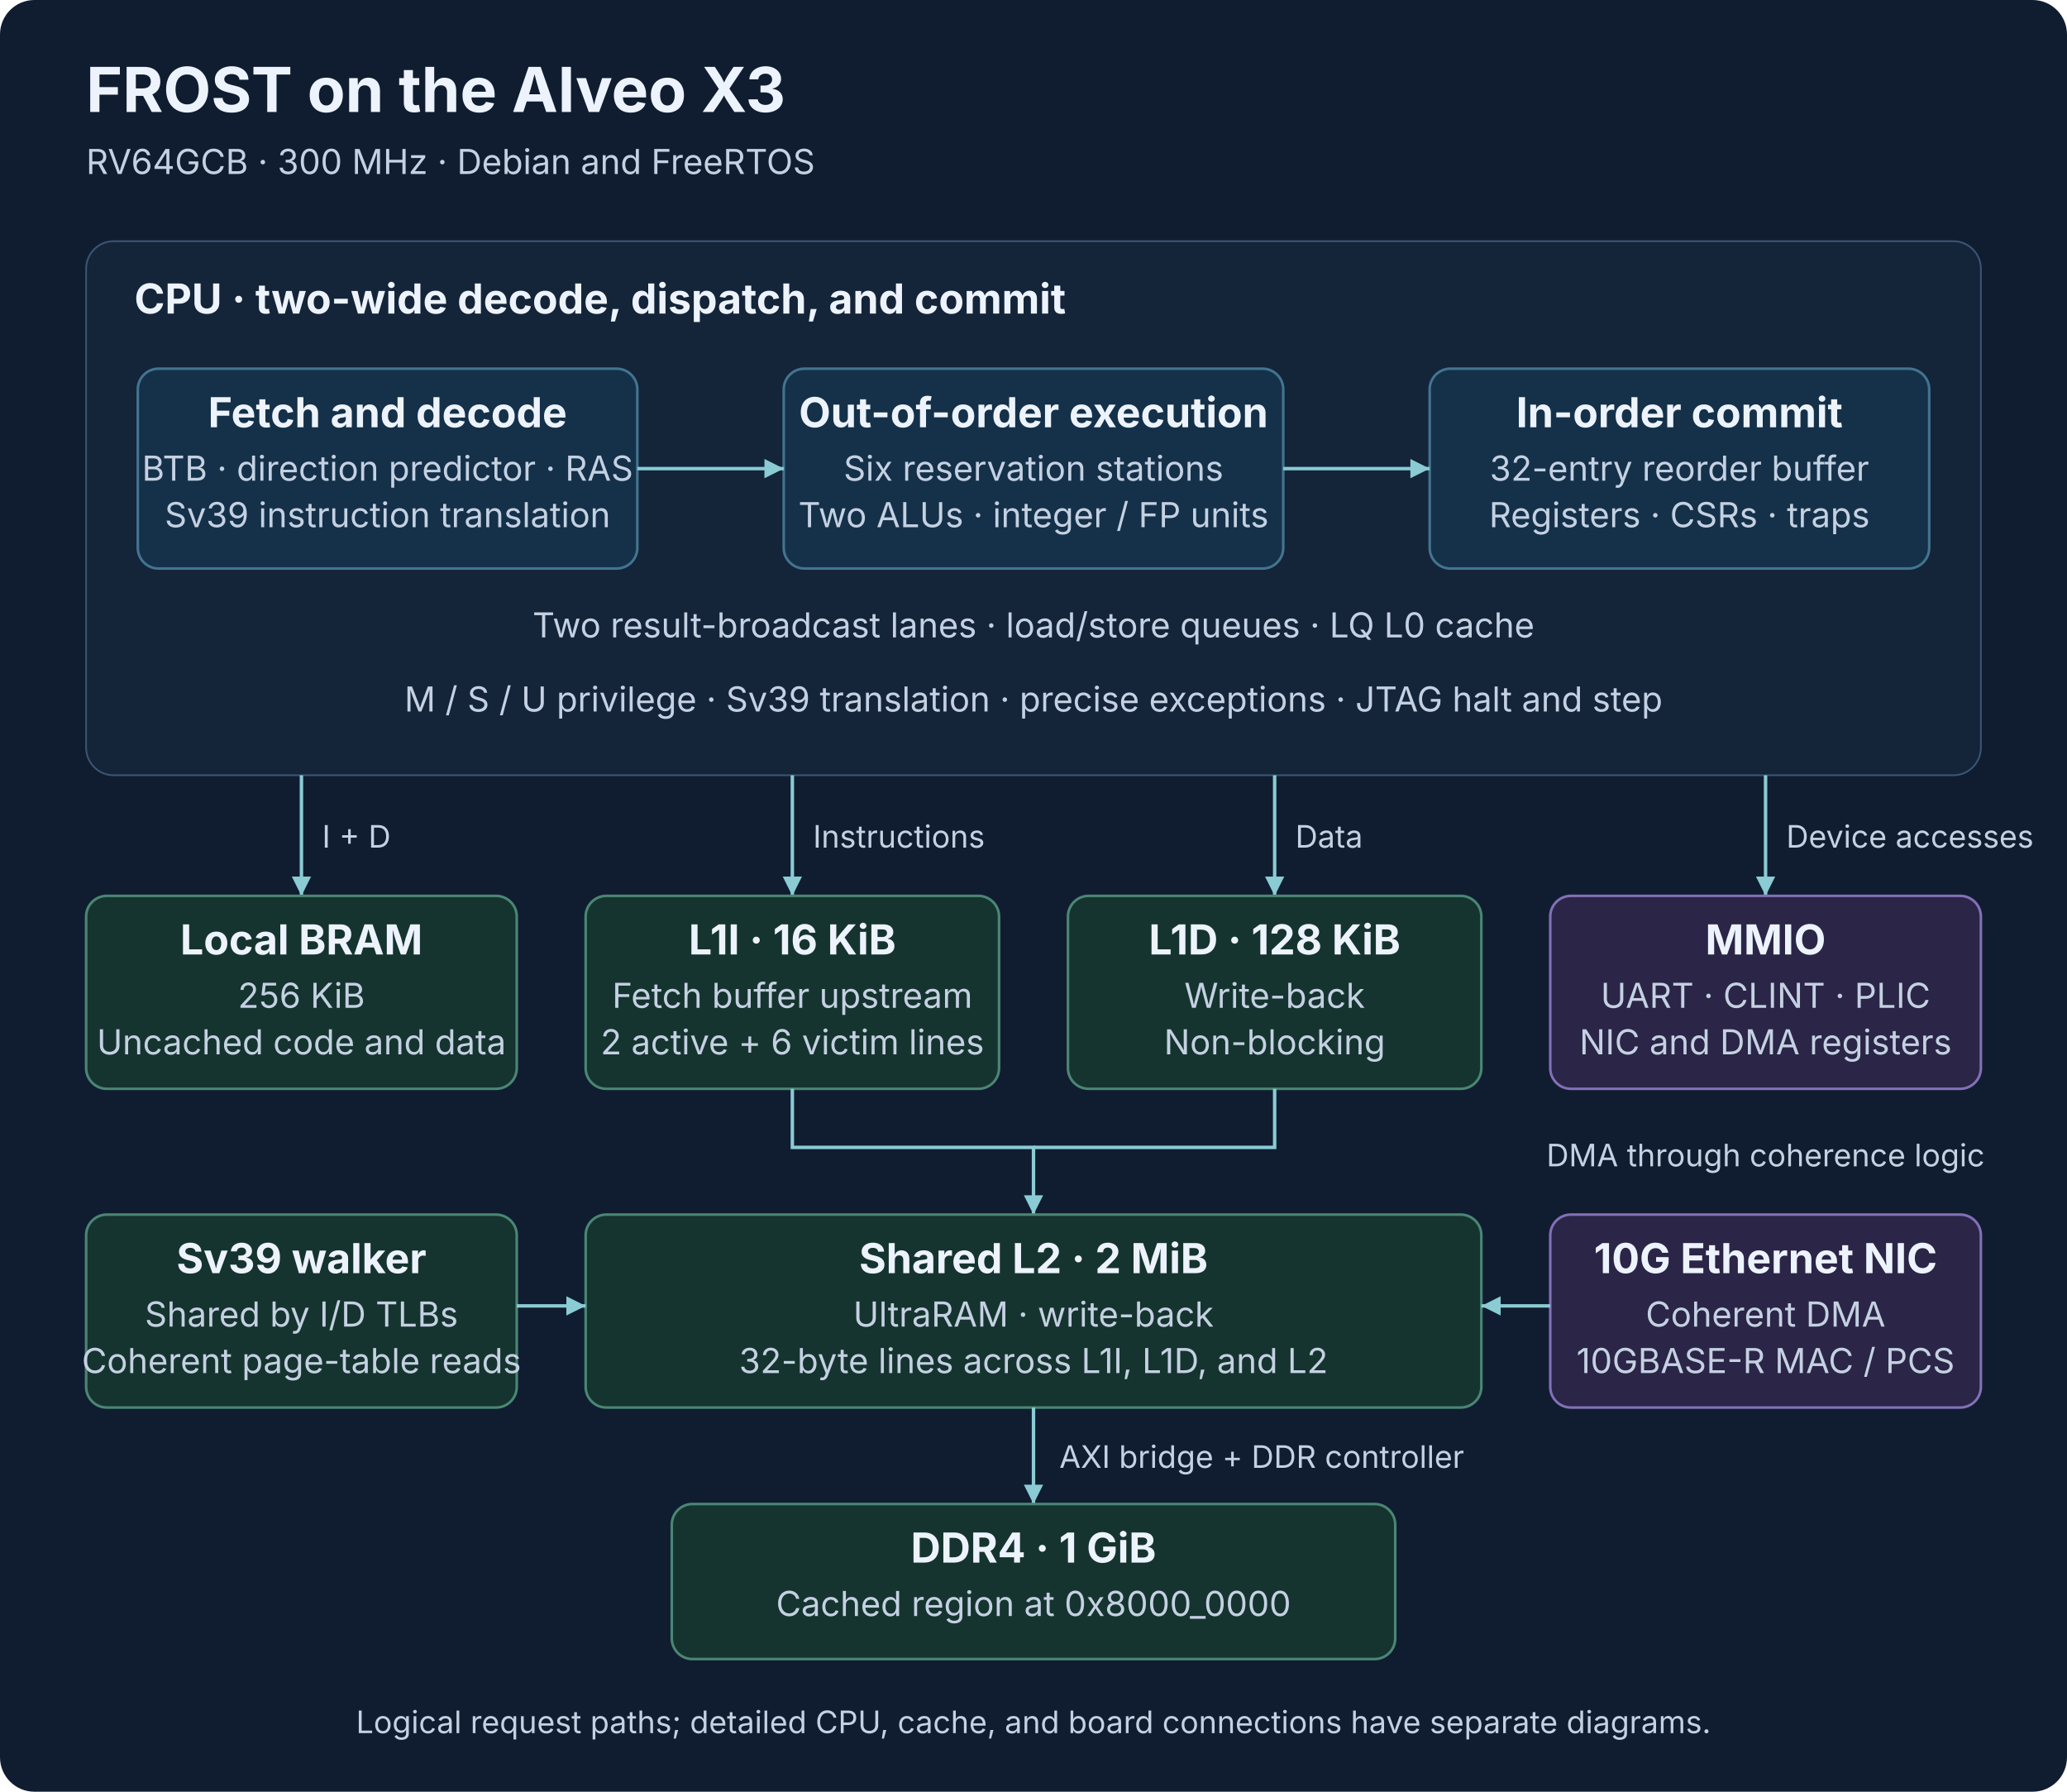
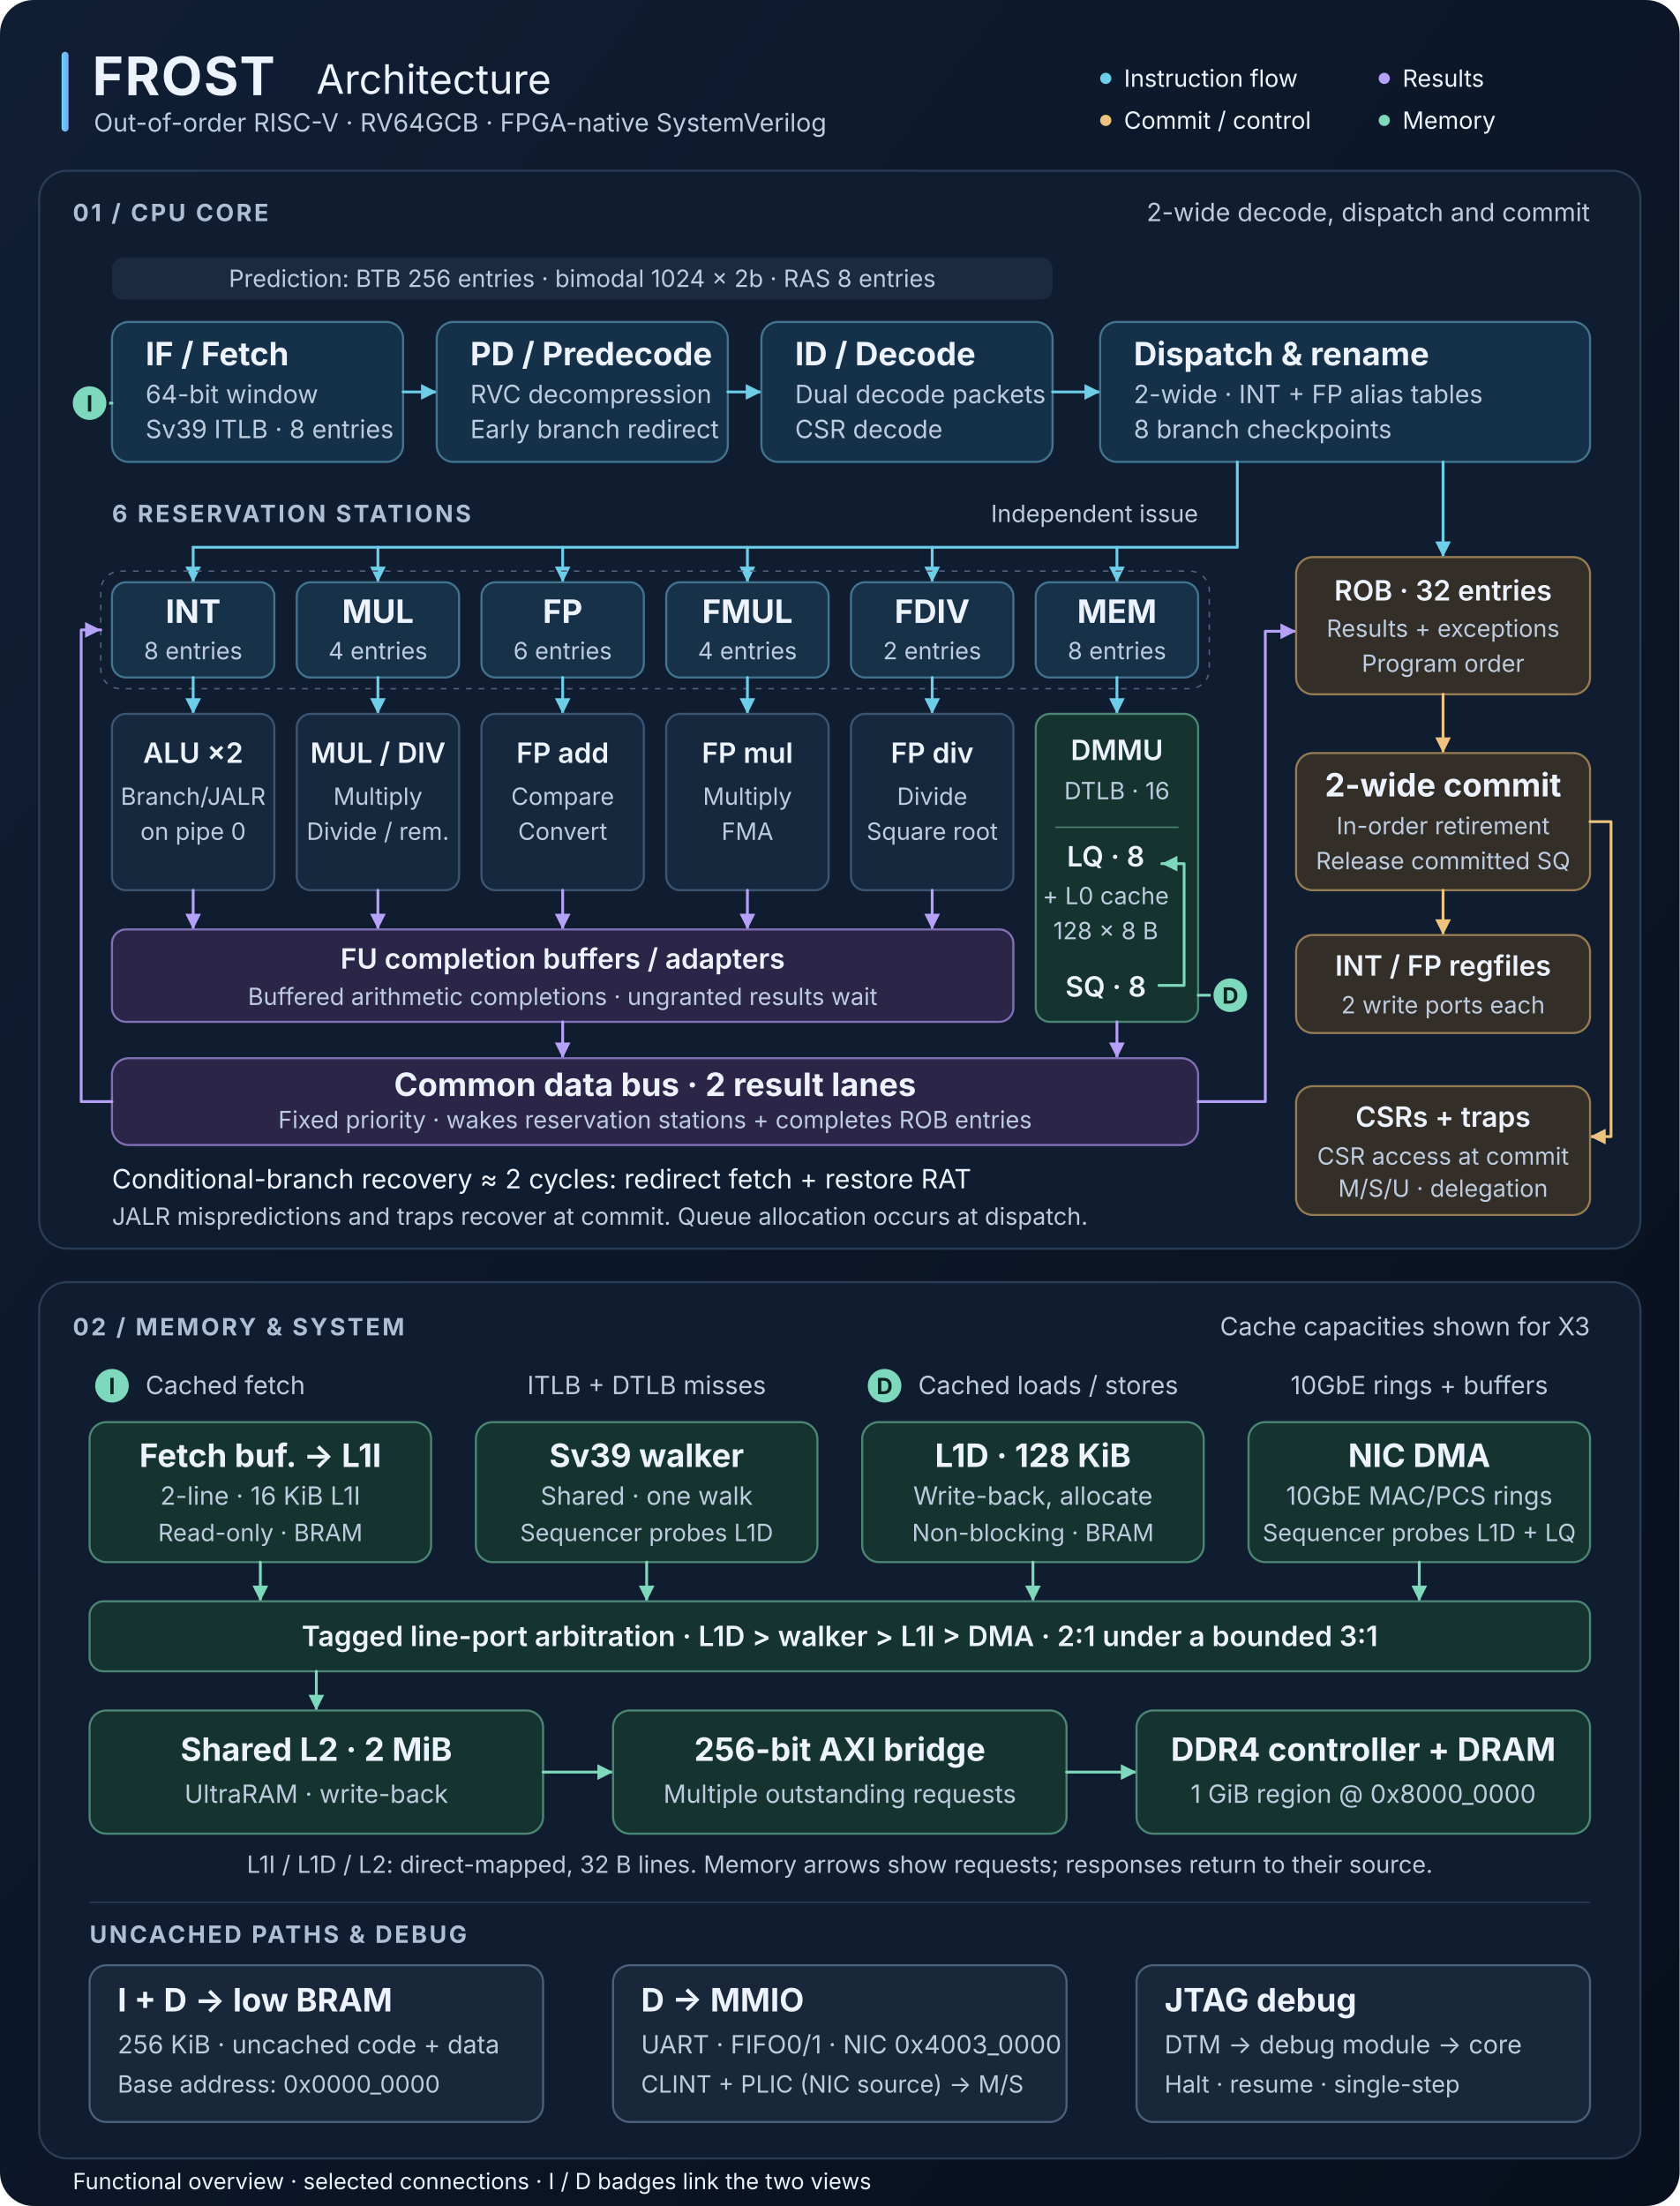
- <svg xmlns="http://www.w3.org/2000/svg" width="1200" height="1040" viewBox="0 0 1200 1040" role="img" aria-labelledby="title desc">
+ <svg xmlns="http://www.w3.org/2000/svg" width="1200" height="1576" viewBox="0 0 1200 1576" role="img" aria-labelledby="title desc">
  <defs>
-     <marker id="arrow" viewBox="0 0 10 10" refX="9" refY="5" markerWidth="7" markerHeight="7" orient="auto-start-reverse">
-       <path d="M 1 1 L 9 5 L 1 9 Z" fill="#8acbd4" />
+     <linearGradient id="background" x2="1" y2="1">
+       <stop stop-color="#101e34" />
+       <stop offset="1" stop-color="#080f1d" />
+     </linearGradient>
+     <linearGradient id="header-accent">
+       <stop stop-color="#62d8ef" />
+       <stop offset="1" stop-color="#7f9cff" />
+     </linearGradient>
+     <marker id="flow-arrow" viewBox="0 0 10 10" refX="9" refY="5" markerWidth="7" markerHeight="7" orient="auto-start-reverse">
+       <path d="M 1 1 L 9 5 L 1 9 Z" fill="#6dcee9" />
+     </marker>
+     <marker id="result-arrow" viewBox="0 0 10 10" refX="9" refY="5" markerWidth="7" markerHeight="7" orient="auto-start-reverse">
+       <path d="M 1 1 L 9 5 L 1 9 Z" fill="#b5a1f8" />
+     </marker>
+     <marker id="commit-arrow" viewBox="0 0 10 10" refX="9" refY="5" markerWidth="7" markerHeight="7" orient="auto-start-reverse">
+       <path d="M 1 1 L 9 5 L 1 9 Z" fill="#edc37d" />
+     </marker>
+     <marker id="memory-arrow" viewBox="0 0 10 10" refX="9" refY="5" markerWidth="7" markerHeight="7" orient="auto-start-reverse">
+       <path d="M 1 1 L 9 5 L 1 9 Z" fill="#7ed8bc" />
    </marker>
    <style>
      text { font-family: -apple-system, BlinkMacSystemFont, "Segoe UI", sans-serif; fill: #edf3fc; }
-       .title { font-size: 36px; font-weight: 700; }
-       .heading { font-size: 24px; font-weight: 650; }
-       .body { font-size: 20px; fill: #c4d1e2; }
-       .small { font-size: 18px; fill: #c4d1e2; }
-       .box { stroke-width: 1.5; }
-       .cpu { fill: #153149; stroke: #42748f; }
-       .memory { fill: #16342f; stroke: #4b8674; }
-       .device { fill: #2b2547; stroke: #8270b7; }
-       .link { fill: none; stroke: #8acbd4; stroke-width: 2; marker-end: url(#arrow); }
+       .heading { font-size: 23px; font-weight: 650; }
+       .label { font-size: 20px; font-weight: 600; }
+       .body { font-size: 18px; fill: #bdcbde; }
+       .small { font-size: 17px; fill: #bdcbde; }
+       .section { font-size: 17px; font-weight: 650; letter-spacing: 1.6px; fill: #adbed5; }
+       .center { text-anchor: middle; }
+       .panel { fill: #101d30; stroke: #2b3c55; stroke-width: 1.5; }
+       .front { fill: #153149; stroke: #42748f; stroke-width: 1.5; }
+       .station { fill: #173148; stroke: #42748f; stroke-width: 1.5; }
+       .execution { fill: #16283d; stroke: #3b5573; stroke-width: 1.5; }
+       .result { fill: #2b2547; stroke: #8270b7; stroke-width: 1.5; }
+       .retire { fill: #332e27; stroke: #947b54; stroke-width: 1.5; }
+       .memory { fill: #16342f; stroke: #4b8674; stroke-width: 1.5; }
+       .system { fill: #19273b; stroke: #4b607a; stroke-width: 1.5; }
+       .flow { fill: none; stroke: #6dcee9; stroke-width: 2; stroke-linejoin: round; stroke-linecap: round; }
+       .broadcast { fill: none; stroke: #b5a1f8; stroke-width: 2; stroke-linejoin: round; stroke-linecap: round; }
+       .commit { fill: none; stroke: #edc37d; stroke-width: 2; stroke-linejoin: round; stroke-linecap: round; }
+       .memlink { fill: none; stroke: #7ed8bc; stroke-width: 2; stroke-linejoin: round; stroke-linecap: round; }
+       .port { fill: #7ed8bc; stroke: #101d30; stroke-width: 2; }
+       .port-text { font-size: 16px; font-weight: 750; fill: #0a221c; text-anchor: middle; }
    </style>
  </defs>
-   <rect width="1200" height="1040" rx="20" fill="#101d30" />
-   <text x="50" y="65" class="title">FROST on the Alveo X3</text>
-   <text x="50" y="101" class="body">RV64GCB · 300 MHz · Debian and FreeRTOS</text>
-   <rect x="50" y="140" width="1100" height="310" rx="16" fill="#142439" stroke="#3b5573" />
-   <text x="78" y="182" class="heading">CPU · two-wide decode, dispatch, and commit</text>
-   <rect x="80" y="214" width="290" height="116" rx="12" class="box cpu" />
-   <text x="225.0" y="248" class="heading" text-anchor="middle">Fetch and decode</text>
-   <text x="225.0" y="279" class="body" text-anchor="middle">BTB · direction predictor · RAS</text>
-   <text x="225.0" y="306" class="body" text-anchor="middle">Sv39 instruction translation</text>
-   <rect x="455" y="214" width="290" height="116" rx="12" class="box cpu" />
-   <text x="600.0" y="248" class="heading" text-anchor="middle">Out-of-order execution</text>
-   <text x="600.0" y="279" class="body" text-anchor="middle">Six reservation stations</text>
-   <text x="600.0" y="306" class="body" text-anchor="middle">Two ALUs · integer / FP units</text>
-   <rect x="830" y="214" width="290" height="116" rx="12" class="box cpu" />
-   <text x="975.0" y="248" class="heading" text-anchor="middle">In-order commit</text>
-   <text x="975.0" y="279" class="body" text-anchor="middle">32-entry reorder buffer</text>
-   <text x="975.0" y="306" class="body" text-anchor="middle">Registers · CSRs · traps</text>
-   <path d="M 370 272 H 455" class="link" />
-   <path d="M 745 272 H 830" class="link" />
-   <text x="600" y="370" class="body" text-anchor="middle">Two result-broadcast lanes · load/store queues · LQ L0 cache</text>
-   <text x="600" y="413" class="body" text-anchor="middle">M / S / U privilege · Sv39 translation · precise exceptions · JTAG halt and step</text>
-   <path d="M 175 450 V 520" class="link" />
-   <text x="187" y="492" class="small">I + D</text>
-   <path d="M 460 450 V 520" class="link" />
-   <text x="472" y="492" class="small">Instructions</text>
-   <path d="M 740 450 V 520" class="link" />
-   <text x="752" y="492" class="small">Data</text>
-   <path d="M 1025 450 V 520" class="link" />
-   <text x="1037" y="492" class="small">Device accesses</text>
-   <rect x="50" y="520" width="250" height="112" rx="12" class="box memory" />
-   <text x="175.0" y="554" class="heading" text-anchor="middle">Local BRAM</text>
-   <text x="175.0" y="585" class="body" text-anchor="middle">256 KiB</text>
-   <text x="175.0" y="612" class="body" text-anchor="middle">Uncached code and data</text>
-   <rect x="340" y="520" width="240" height="112" rx="12" class="box memory" />
-   <text x="460.0" y="554" class="heading" text-anchor="middle">L1I · 16 KiB</text>
-   <text x="460.0" y="585" class="body" text-anchor="middle">Fetch buffer upstream</text>
-   <text x="460.0" y="612" class="body" text-anchor="middle">2 active + 6 victim lines</text>
-   <rect x="620" y="520" width="240" height="112" rx="12" class="box memory" />
-   <text x="740.0" y="554" class="heading" text-anchor="middle">L1D · 128 KiB</text>
-   <text x="740.0" y="585" class="body" text-anchor="middle">Write-back</text>
-   <text x="740.0" y="612" class="body" text-anchor="middle">Non-blocking</text>
-   <rect x="900" y="520" width="250" height="112" rx="12" class="box device" />
-   <text x="1025.0" y="554" class="heading" text-anchor="middle">MMIO</text>
-   <text x="1025.0" y="585" class="body" text-anchor="middle">UART · CLINT · PLIC</text>
-   <text x="1025.0" y="612" class="body" text-anchor="middle">NIC and DMA registers</text>
-   <path d="M 460 632 V 666 H 600 V 705" class="link" />
-   <path d="M 740 632 V 666 H 600" fill="none" stroke="#8acbd4" stroke-width="2" />
-   <rect x="50" y="705" width="250" height="112" rx="12" class="box memory" />
-   <text x="175.0" y="739" class="heading" text-anchor="middle">Sv39 walker</text>
-   <text x="175.0" y="770" class="body" text-anchor="middle">Shared by I/D TLBs</text>
-   <text x="175.0" y="797" class="body" text-anchor="middle">Coherent page-table reads</text>
-   <rect x="340" y="705" width="520" height="112" rx="12" class="box memory" />
-   <text x="600.0" y="739" class="heading" text-anchor="middle">Shared L2 · 2 MiB</text>
-   <text x="600.0" y="770" class="body" text-anchor="middle">UltraRAM · write-back</text>
-   <text x="600.0" y="797" class="body" text-anchor="middle">32-byte lines across L1I, L1D, and L2</text>
-   <rect x="900" y="705" width="250" height="112" rx="12" class="box device" />
-   <text x="1025.0" y="739" class="heading" text-anchor="middle">10G Ethernet NIC</text>
-   <text x="1025.0" y="770" class="body" text-anchor="middle">Coherent DMA</text>
-   <text x="1025.0" y="797" class="body" text-anchor="middle">10GBASE-R MAC / PCS</text>
-   <path d="M 300 758 H 340" class="link" />
-   <path d="M 900 758 H 860" class="link" />
-   <text x="1025" y="677" class="small" text-anchor="middle">DMA through coherence logic</text>
-   <path d="M 600 817 V 873" class="link" />
-   <text x="615" y="852" class="small">AXI bridge + DDR controller</text>
-   <rect x="390" y="873" width="420" height="90" rx="12" class="box memory" />
-   <text x="600.0" y="907" class="heading" text-anchor="middle">DDR4 · 1 GiB</text>
-   <text x="600.0" y="938" class="body" text-anchor="middle">Cached region at 0x8000_0000</text>
-   <text x="600" y="1006" class="small" text-anchor="middle">Logical request paths; detailed CPU, cache, and board connections have separate diagrams.</text>
+   <rect width="1200" height="1576" rx="24" fill="url(#background)" />
+   <rect x="44" y="37" width="5" height="57" rx="2.5" fill="url(#header-accent)" />
+   <text x="66" y="68" font-size="38" font-weight="750" letter-spacing="1">FROST</text>
+   <text x="226" y="67" font-size="29" fill="#cbd8eb">Architecture</text>
+   <text x="67" y="94" class="body">Out-of-order RISC-V · RV64GCB · FPGA-native SystemVerilog</text>
+   <g class="small">
+     <circle cx="790" cy="56" r="4" fill="#6dcee9" />
+     <text x="803" y="62">Instruction flow</text>
+     <circle cx="989" cy="56" r="4" fill="#b5a1f8" />
+     <text x="1002" y="62">Results</text>
+     <circle cx="790" cy="86" r="4" fill="#edc37d" />
+     <text x="803" y="92">Commit / control</text>
+     <circle cx="989" cy="86" r="4" fill="#7ed8bc" />
+     <text x="1002" y="92">Memory</text>
+   </g>
+   <rect x="28" y="122" width="1144" height="770" rx="20" class="panel" />
+   <text x="52" y="158" class="section">01 / CPU CORE</text>
+   <text x="1136" y="158" class="body" text-anchor="end">2-wide decode, dispatch and commit</text>
+   <rect x="80" y="184" width="672" height="30" rx="8" fill="#1b2a40" />
+   <text x="416" y="205" class="small center">Prediction: BTB 256 entries · bimodal 1024 × 2b · RAS 8 entries</text>
+   <g id="front-end">
+     <rect x="80" y="230" width="208" height="100" rx="12" class="front" />
+     <text x="104" y="261" class="heading">IF / Fetch</text>
+     <text x="104" y="288" class="body">64-bit window</text>
+     <text x="104" y="313" class="body">Sv39 ITLB · 8 entries</text>
+     <path d="M 288 280 H 312" class="flow" marker-end="url(#flow-arrow)" />
+     <rect x="312" y="230" width="208" height="100" rx="12" class="front" />
+     <text x="336" y="261" class="heading">PD / Predecode</text>
+     <text x="336" y="288" class="body">RVC decompression</text>
+     <text x="336" y="313" class="body">Early branch redirect</text>
+     <path d="M 520 280 H 544" class="flow" marker-end="url(#flow-arrow)" />
+     <rect x="544" y="230" width="208" height="100" rx="12" class="front" />
+     <text x="568" y="261" class="heading">ID / Decode</text>
+     <text x="568" y="288" class="body">Dual decode packets</text>
+     <text x="568" y="313" class="body">CSR decode</text>
+     <path d="M 752 280 H 786" class="flow" marker-end="url(#flow-arrow)" />
+     <rect x="786" y="230" width="350" height="100" rx="12" class="front" />
+     <text x="810" y="261" class="heading">Dispatch &amp; rename</text>
+     <text x="810" y="288" class="body">2-wide · INT + FP alias tables</text>
+     <text x="810" y="313" class="body">8 branch checkpoints</text>
+     <path d="M 80 288 H 65" class="memlink" />
+     <circle cx="64" cy="288" r="13" class="port" />
+     <text x="64" y="294" class="port-text">I</text>
+   </g>
+   <text x="80" y="373" class="section">6 RESERVATION STATIONS</text>
+   <text x="856" y="373" class="small" text-anchor="end">Independent issue</text>
+   <path d="M 884 330 V 391 H 138" class="flow" />
+   <path d="M 1031 330 V 398" class="flow" marker-end="url(#flow-arrow)" />
+   <g class="flow" marker-end="url(#flow-arrow)">
+     <path d="M 138 391 V 416" />
+     <path d="M 270 391 V 416" />
+     <path d="M 402 391 V 416" />
+     <path d="M 534 391 V 416" />
+     <path d="M 666 391 V 416" />
+     <path d="M 798 391 V 416" />
+   </g>
+   <rect x="72" y="408" width="792" height="84" rx="14" fill="none" stroke="#54617c" stroke-dasharray="4 5" />
+   <g id="reservation-stations" class="center">
+     <rect x="80" y="416" width="116" height="68" rx="10" class="station" />
+     <text x="138" y="445" class="heading">INT</text>
+     <text x="138" y="471" class="small">8 entries</text>
+     <rect x="212" y="416" width="116" height="68" rx="10" class="station" />
+     <text x="270" y="445" class="heading">MUL</text>
+     <text x="270" y="471" class="small">4 entries</text>
+     <rect x="344" y="416" width="116" height="68" rx="10" class="station" />
+     <text x="402" y="445" class="heading">FP</text>
+     <text x="402" y="471" class="small">6 entries</text>
+     <rect x="476" y="416" width="116" height="68" rx="10" class="station" />
+     <text x="534" y="445" class="heading">FMUL</text>
+     <text x="534" y="471" class="small">4 entries</text>
+     <rect x="608" y="416" width="116" height="68" rx="10" class="station" />
+     <text x="666" y="445" class="heading">FDIV</text>
+     <text x="666" y="471" class="small">2 entries</text>
+     <rect x="740" y="416" width="116" height="68" rx="10" class="station" />
+     <text x="798" y="445" class="heading">MEM</text>
+     <text x="798" y="471" class="small">8 entries</text>
+   </g>
+   <g class="flow" marker-end="url(#flow-arrow)">
+     <path d="M 138 484 V 510" />
+     <path d="M 270 484 V 510" />
+     <path d="M 402 484 V 510" />
+     <path d="M 534 484 V 510" />
+     <path d="M 666 484 V 510" />
+     <path d="M 798 484 V 510" />
+   </g>
+   <g id="execution" class="center">
+     <rect x="80" y="510" width="116" height="126" rx="10" class="execution" />
+     <text x="138" y="545" class="label">ALU ×2</text>
+     <text x="138" y="575" class="small">Branch/JALR</text>
+     <text x="138" y="600" class="small">on pipe 0</text>
+     <rect x="212" y="510" width="116" height="126" rx="10" class="execution" />
+     <text x="270" y="545" class="label">MUL / DIV</text>
+     <text x="270" y="575" class="small">Multiply</text>
+     <text x="270" y="600" class="small">Divide / rem.</text>
+     <rect x="344" y="510" width="116" height="126" rx="10" class="execution" />
+     <text x="402" y="545" class="label">FP add</text>
+     <text x="402" y="575" class="small">Compare</text>
+     <text x="402" y="600" class="small">Convert</text>
+     <rect x="476" y="510" width="116" height="126" rx="10" class="execution" />
+     <text x="534" y="545" class="label">FP mul</text>
+     <text x="534" y="575" class="small">Multiply</text>
+     <text x="534" y="600" class="small">FMA</text>
+     <rect x="608" y="510" width="116" height="126" rx="10" class="execution" />
+     <text x="666" y="545" class="label">FP div</text>
+     <text x="666" y="575" class="small">Divide</text>
+     <text x="666" y="600" class="small">Square root</text>
+     <rect x="740" y="510" width="116" height="220" rx="10" class="memory" />
+     <text x="798" y="543" class="label">DMMU</text>
+     <text x="798" y="571" class="small">DTLB · 16</text>
+     <path d="M 754 591 H 842" stroke="#4b8674" />
+     <text x="790" y="619" class="label">LQ · 8</text>
+     <text x="790" y="646" class="small">+ L0 cache</text>
+     <text x="790" y="671" class="small">128 × 8 B</text>
+     <text x="790" y="712" class="label">SQ · 8</text>
+     <path d="M 828 704 H 846 V 617 H 830" class="memlink" marker-end="url(#memory-arrow)" />
+   </g>
+   <path d="M 856 711 H 879" class="memlink" />
+   <circle cx="879" cy="711" r="13" class="port" />
+   <text x="879" y="717" class="port-text">D</text>
+   <g class="broadcast" marker-end="url(#result-arrow)">
+     <path d="M 138 636 V 664" />
+     <path d="M 270 636 V 664" />
+     <path d="M 402 636 V 664" />
+     <path d="M 534 636 V 664" />
+     <path d="M 666 636 V 664" />
+   </g>
+   <rect x="80" y="664" width="644" height="66" rx="10" class="result" />
+   <text x="402" y="692" class="label center">FU completion buffers / adapters</text>
+   <text x="402" y="718" class="small center">Buffered arithmetic completions · ungranted results wait</text>
+   <path d="M 402 730 V 756" class="broadcast" marker-end="url(#result-arrow)" />
+   <path d="M 798 730 V 756" class="broadcast" marker-end="url(#result-arrow)" />
+   <rect x="80" y="756" width="776" height="62" rx="12" class="result" />
+   <text x="468" y="783" class="heading center">Common data bus · 2 result lanes</text>
+   <text x="468" y="806" class="small center">Fixed priority · wakes reservation stations + completes ROB entries</text>
+   <path d="M 80 787 H 58 V 450 H 72" class="broadcast" marker-end="url(#result-arrow)" />
+   <path d="M 856 787 H 904 V 451 H 926" class="broadcast" marker-end="url(#result-arrow)" />
+   <g id="retirement" class="center">
+     <rect x="926" y="398" width="210" height="98" rx="12" class="retire" />
+     <text x="1031" y="429" class="label">ROB · 32 entries</text>
+     <text x="1031" y="455" class="small">Results + exceptions</text>
+     <text x="1031" y="480" class="small">Program order</text>
+     <path d="M 1031 496 V 538" class="commit" marker-end="url(#commit-arrow)" />
+     <rect x="926" y="538" width="210" height="98" rx="12" class="retire" />
+     <text x="1031" y="569" class="heading">2-wide commit</text>
+     <text x="1031" y="596" class="small">In-order retirement</text>
+     <text x="1031" y="621" class="small">Release committed SQ</text>
+     <path d="M 1031 636 V 668" class="commit" marker-end="url(#commit-arrow)" />
+     <rect x="926" y="668" width="210" height="70" rx="12" class="retire" />
+     <text x="1031" y="697" class="label">INT / FP regfiles</text>
+     <text x="1031" y="724" class="small">2 write ports each</text>
+     <path d="M 1136 587 H 1151 V 812 H 1136" class="commit" marker-end="url(#commit-arrow)" />
+     <rect x="926" y="776" width="210" height="92" rx="12" class="retire" />
+     <text x="1031" y="805" class="label">CSRs + traps</text>
+     <text x="1031" y="832" class="small">CSR access at commit</text>
+     <text x="1031" y="855" class="small">M/S/U · delegation</text>
+   </g>
+   <text x="80" y="849" font-size="19" fill="#edc37d">Conditional-branch recovery ≈ 2 cycles: redirect fetch + restore RAT</text>
+   <text x="80" y="875" class="small">JALR mispredictions and traps recover at commit. Queue allocation occurs at dispatch.</text>
+   <rect x="28" y="916" width="1144" height="626" rx="20" class="panel" />
+   <text x="52" y="954" class="section">02 / MEMORY &amp; SYSTEM</text>
+   <text x="1136" y="954" class="body" text-anchor="end">Cache capacities shown for X3</text>
+   <circle cx="80" cy="990" r="13" class="port" />
+   <text x="80" y="996" class="port-text">I</text>
+   <text x="104" y="996" class="body">Cached fetch</text>
+   <text x="462" y="996" class="body center">ITLB + DTLB misses</text>
+   <circle cx="632" cy="990" r="13" class="port" />
+   <text x="632" y="996" class="port-text">D</text>
+   <text x="656" y="996" class="body">Cached loads / stores</text>
+   <text x="1014" y="996" class="body center">10GbE rings + buffers</text>
+   <g id="l1-and-walker" class="center">
+     <rect x="64" y="1016" width="244" height="100" rx="12" class="memory" />
+     <text x="186" y="1048" class="heading">Fetch buf. → L1I</text>
+     <text x="186" y="1075" class="body">2-line · 16 KiB L1I</text>
+     <text x="186" y="1101" class="small">Read-only · BRAM</text>
+     <rect x="340" y="1016" width="244" height="100" rx="12" class="memory" />
+     <text x="462" y="1048" class="heading">Sv39 walker</text>
+     <text x="462" y="1075" class="body">Shared · one walk</text>
+     <text x="462" y="1101" class="small">Sequencer probes L1D</text>
+     <rect x="616" y="1016" width="244" height="100" rx="12" class="memory" />
+     <text x="738" y="1048" class="heading">L1D · 128 KiB</text>
+     <text x="738" y="1075" class="body">Write-back, allocate</text>
+     <text x="738" y="1101" class="small">Non-blocking · BRAM</text>
+     <rect x="892" y="1016" width="244" height="100" rx="12" class="memory" />
+     <text x="1014" y="1048" class="heading">NIC DMA</text>
+     <text x="1014" y="1075" class="body">10GbE MAC/PCS rings</text>
+     <text x="1014" y="1101" class="small">Sequencer probes L1D + LQ</text>
+   </g>
+   <g class="memlink" marker-end="url(#memory-arrow)">
+     <path d="M 186 1116 V 1144" />
+     <path d="M 462 1116 V 1144" />
+     <path d="M 738 1116 V 1144" />
+     <path d="M 1014 1116 V 1144" />
+   </g>
+   <rect x="64" y="1144" width="1072" height="50" rx="10" class="memory" />
+   <text x="600" y="1176" class="label center">Tagged line-port arbitration · L1D &gt; walker &gt; L1I &gt; DMA · 2:1 under a bounded 3:1</text>
+   <path d="M 226 1194 V 1222" class="memlink" marker-end="url(#memory-arrow)" />
+   <g id="l2-and-ddr" class="center">
+     <rect x="64" y="1222" width="324" height="88" rx="12" class="memory" />
+     <text x="226" y="1258" class="heading">Shared L2 · 2 MiB</text>
+     <text x="226" y="1288" class="body">UltraRAM · write-back</text>
+     <path d="M 388 1266 H 438" class="memlink" marker-end="url(#memory-arrow)" />
+     <rect x="438" y="1222" width="324" height="88" rx="12" class="memory" />
+     <text x="600" y="1258" class="heading">256-bit AXI bridge</text>
+     <text x="600" y="1288" class="body">Multiple outstanding requests</text>
+     <path d="M 762 1266 H 812" class="memlink" marker-end="url(#memory-arrow)" />
+     <rect x="812" y="1222" width="324" height="88" rx="12" class="memory" />
+     <text x="974" y="1258" class="heading">DDR4 controller + DRAM</text>
+     <text x="974" y="1288" class="body">1 GiB region @ 0x8000_0000</text>
+   </g>
+   <text x="600" y="1338" class="small center">L1I / L1D / L2: direct-mapped, 32 B lines. Memory arrows show requests; responses return to their source.</text>
+   <path d="M 64 1359 H 1136" stroke="#2b3c55" />
+   <text x="64" y="1388" class="section">UNCACHED PATHS &amp; DEBUG</text>
+   <g id="system-services">
+     <rect x="64" y="1404" width="324" height="112" rx="12" class="system" />
+     <text x="84" y="1437" class="heading">I + D → low BRAM</text>
+     <text x="84" y="1467" class="body">256 KiB · uncached code + data</text>
+     <text x="84" y="1495" class="small">Base address: 0x0000_0000</text>
+     <rect x="438" y="1404" width="324" height="112" rx="12" class="system" />
+     <text x="458" y="1437" class="heading">D → MMIO</text>
+     <text x="458" y="1467" class="body">UART · FIFO0/1 · NIC 0x4003_0000</text>
+     <text x="458" y="1495" class="small">CLINT + PLIC (NIC source) → M/S</text>
+     <rect x="812" y="1404" width="324" height="112" rx="12" class="system" />
+     <text x="832" y="1437" class="heading">JTAG debug</text>
+     <text x="832" y="1467" class="body">DTM → debug module → core</text>
+     <text x="832" y="1495" class="small">Halt · resume · single-step</text>
+   </g>
+   <text x="52" y="1564" font-size="16" fill="#a9bad0">Functional overview · selected connections · I / D badges link the two views</text>
</svg>
